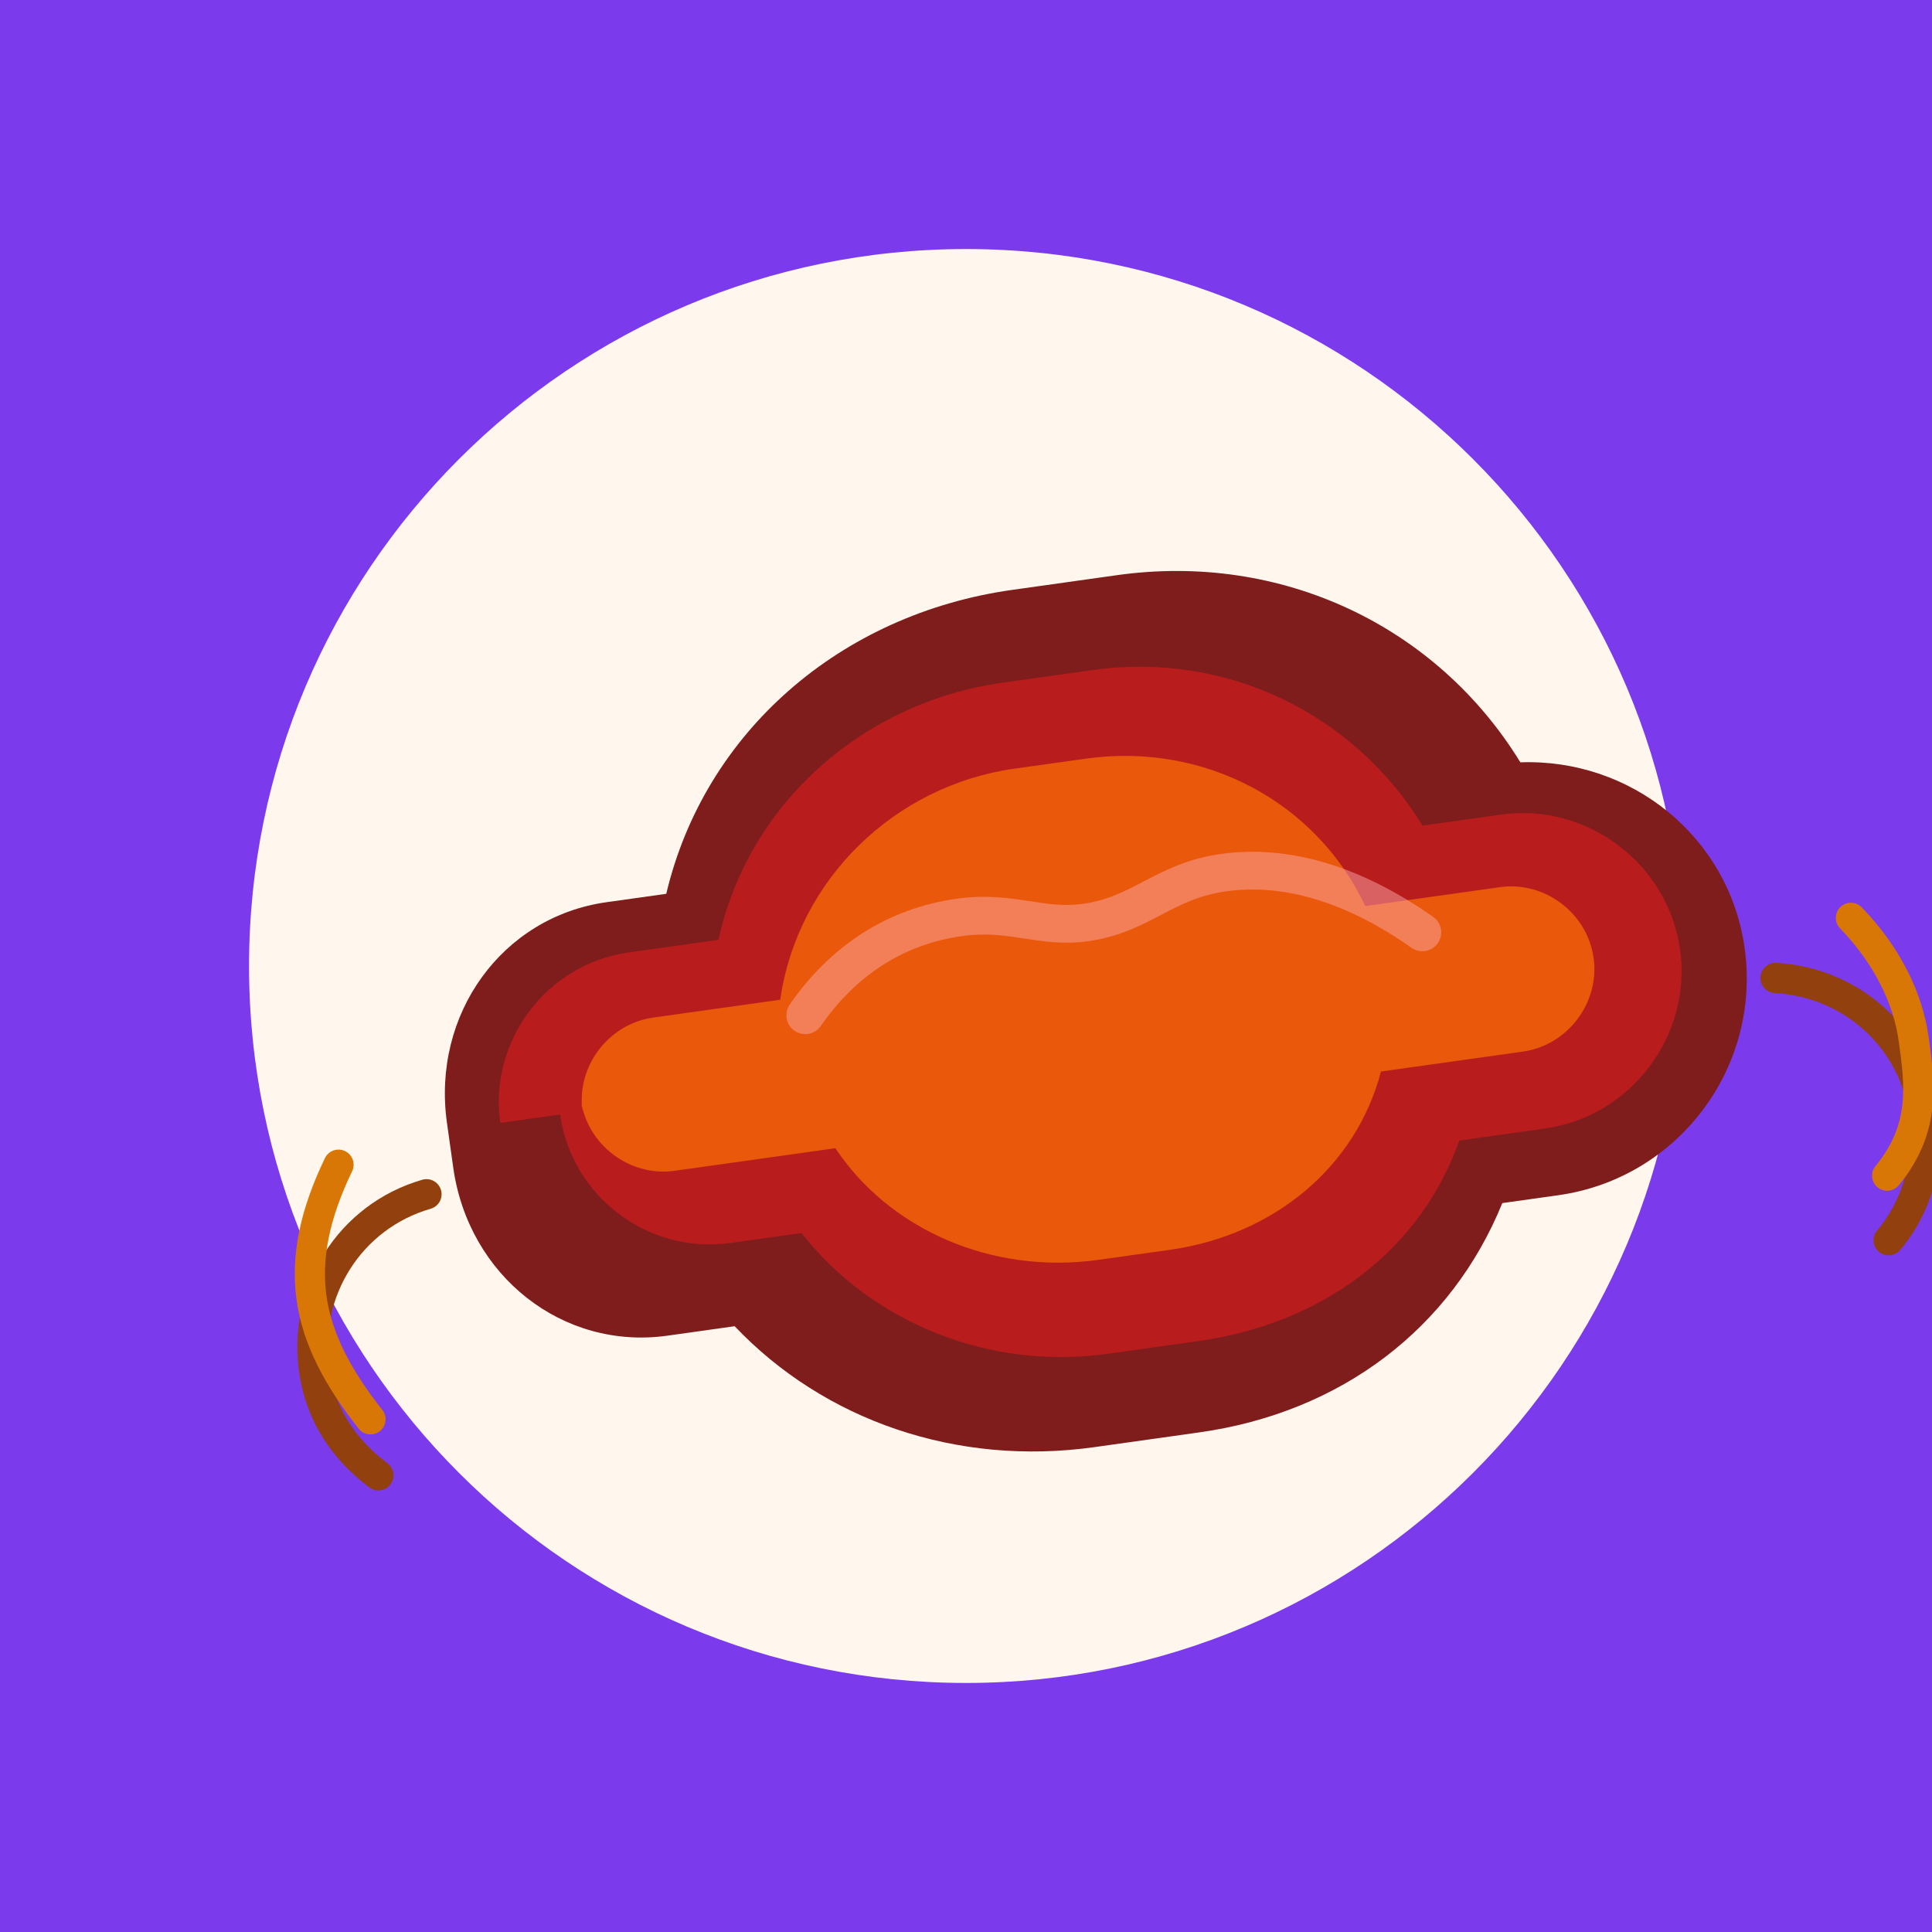
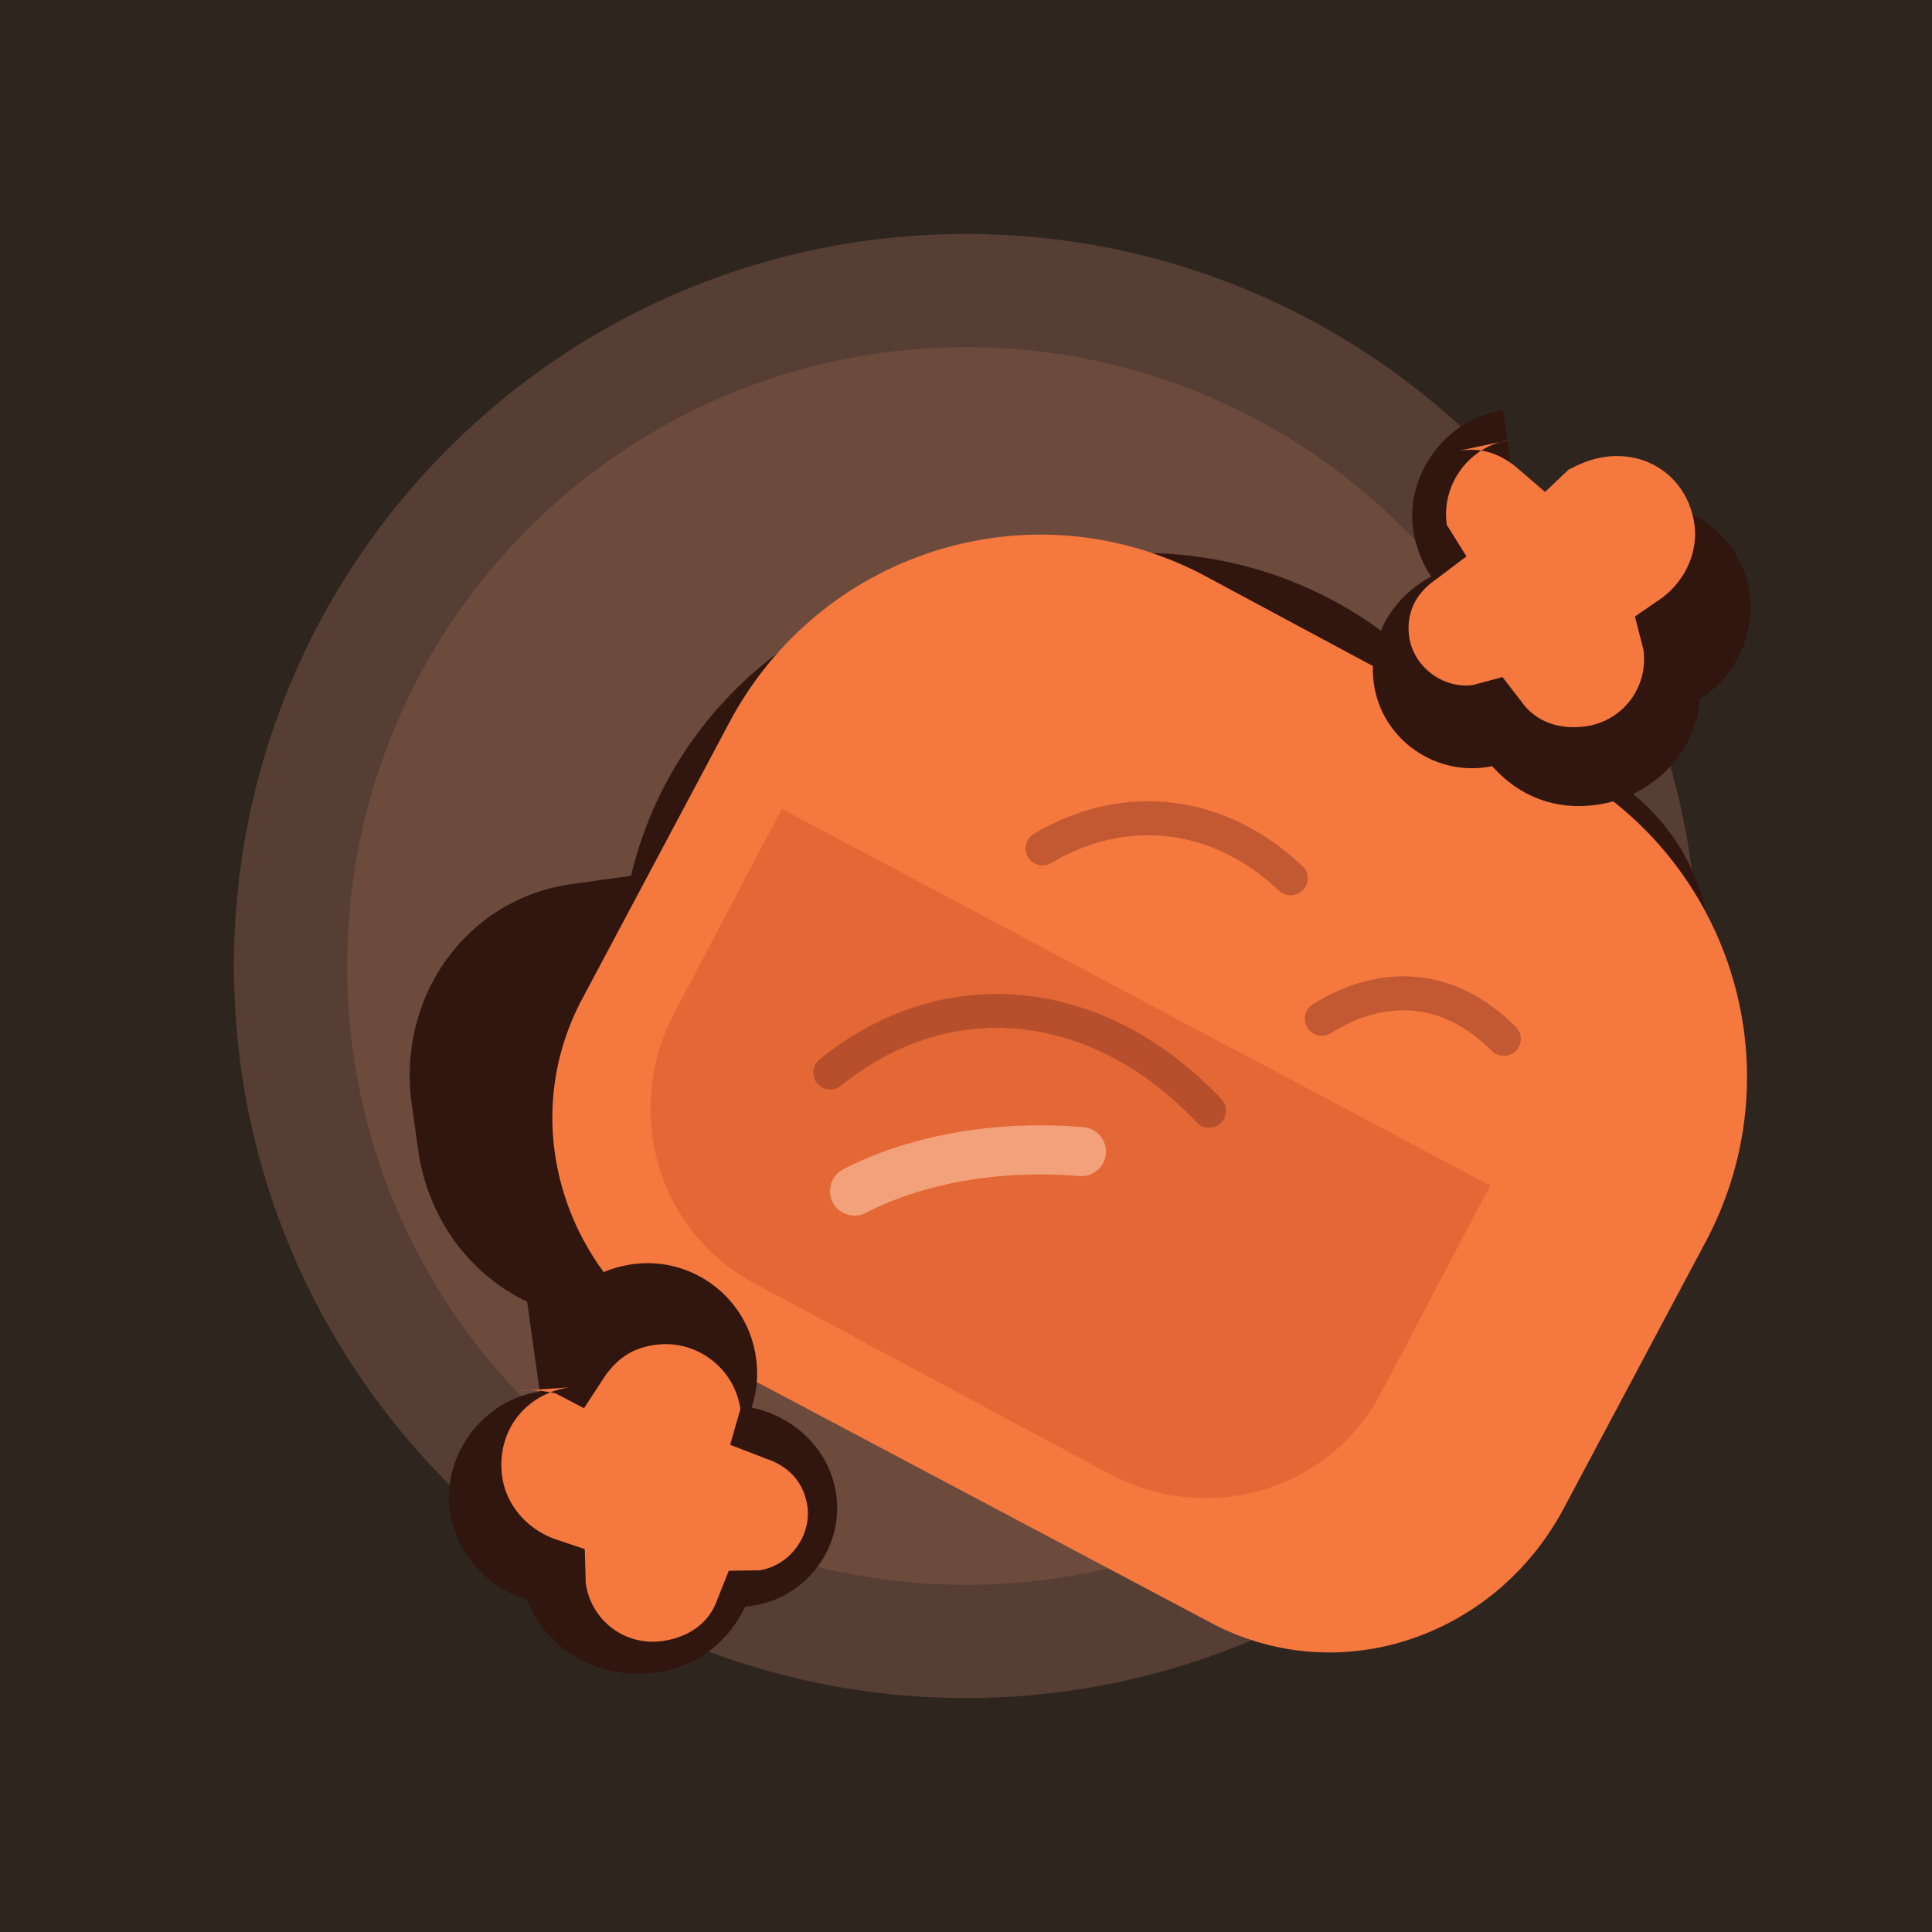
<svg xmlns="http://www.w3.org/2000/svg" viewBox="0 0 512 512">
-   <rect width="512" height="512" fill="#7c3aed" />
-   <circle cx="256" cy="256" r="190" fill="#fff7ed" />
-   <g transform="translate(36 18) rotate(-8 220 238)">
-     <path d="M78 260c0-29 22-52 50-52h16c16-41 56-67 102-67h28c44 0 82 25 99 64 29 3 52 27 52 57 0 32-26 58-58 58h-15c-18 31-50 49-88 49h-28c-37 0-70-17-90-45h-18c-28 0-50-23-50-52v-12Z" fill="#7f1d1d" />
-     <path d="M92 262c0-22 18-40 40-40h24c13-35 47-57 84-57h24c36 0 67 21 81 53h21c23 0 42 19 42 42 0 23-19 42-42 42h-23c-14 27-42 43-76 43h-24c-32 0-61-17-76-43h-19c-22 0-40-18-40-40v0Z" fill="#b91c1c" />
-     <path d="M114 262c0-12 10-22 22-22h34c9-31 38-52 70-52h19c32 0 59 20 68 49h36c12 0 22 10 22 22 0 12-10 22-22 22h-38c-10 24-34 39-62 39h-19c-29 0-54-16-65-39h-43c-12 0-22-10-22-22Z" fill="#ea580c" />
-     <path d="M176 245c12-13 27-20 44-20 14 0 21 6 33 6 15 0 22-8 38-8 17 0 34 8 50 23" fill="none" stroke="#fca5a5" stroke-linecap="round" stroke-width="10" opacity="0.5" />
-     <path d="M70 278c-21 3-36 21-36 42 0 12 5 22 13 30" fill="none" stroke="#92400e" stroke-linecap="round" stroke-width="8" />
-     <path d="M48 267c-8 12-12 23-12 34 0 11 4 22 11 34" fill="none" stroke="#d97706" stroke-linecap="round" stroke-width="8" />
-     <path d="M432 271c20 4 34 21 34 41 0 12-5 24-14 32" fill="none" stroke="#92400e" stroke-linecap="round" stroke-width="8" />
-     <path d="M454 258c8 11 12 23 12 34 0 12 0 24-12 35" fill="none" stroke="#d97706" stroke-linecap="round" stroke-width="8" />
+   <rect width="512" height="512" fill="#2f251f" />
+   <circle cx="256" cy="256" r="194" fill="#5a4036" opacity="0.9" />
+   <circle cx="256" cy="256" r="164" fill="#7d5443" opacity="0.55" />
+   <g transform="translate(28 12) rotate(-8 228 248)">
+     <path d="M78 260c0-29 22-52 50-52h16c16-41 56-67 102-67h28c44 0 82 25 99 64 29 3 52 27 52 57 0 32-26 58-58 58h-15c-18 31-50 49-88 49h-28c-37 0-70-17-90-45h-18c-28 0-50-23-50-52v-12Z" fill="#311610" />
+     <path d="M143 335c-31-23-39-66-16-97l48-66c30-42 88-52 130-22l86 63c42 30 52 88 22 130l-48 66c-23 31-66 39-97 16l-109-79c-6-3-11-7-16-11Z" fill="#f5783f" />
+     <path d="M162 320c-24-17-29-50-12-74l36-50 172 125-36 50c-17 24-50 29-74 12l-86-63Z" fill="#c94f27" opacity="0.4" />
+     <path d="M191 299c17-6 39-7 61-2" fill="none" stroke="#ffd0b4" stroke-linecap="round" stroke-width="13" opacity="0.55" />
+     <path d="M189 267c35-21 74-10 98 24" fill="none" stroke="#7b2d1f" stroke-linecap="round" stroke-width="9" opacity="0.42" />
+     <path d="M253 216c24-10 48-3 64 17" fill="none" stroke="#7b2d1f" stroke-linecap="round" stroke-width="9" opacity="0.42" />
+     <path d="M320 271c18-8 35-4 47 12" fill="none" stroke="#7b2d1f" stroke-linecap="round" stroke-width="9" opacity="0.42" />
+     <path d="M101 340c-15 0-28 13-28 28 0 11 7 22 17 26 3 14 16 24 31 24 11 0 20-5 26-14 15 1 28-11 28-26 0-12-8-22-19-26 2-4 3-8 3-13 0-16-13-29-29-29-8 0-15 3-20 8-3-4-6-7-9-8Z" fill="#311610" />
+     <path d="M109 340c-12 0-21 9-21 21 0 7 4 14 11 18l8 4-1 9c0 10 8 18 18 18 7 0 13-3 16-9l4-7 8 1c8 0 15-7 15-15 0-6-3-11-9-14l-9-5 4-9c0-11-9-20-20-20-6 0-10 2-14 6l-7 8-7-5c-3-1-6-2-10-2Z" fill="#f5783f" />
+     <path d="M390 118c-15 0-28 13-28 28 0 4 1 9 3 13-11 4-19 14-19 26 0 15 13 27 28 26 6 9 15 14 26 14 15 0 28-10 31-24 10-4 17-15 17-26 0-15-13-28-28-28-3 0-6 1-9 2-3-5-10-8-21-8Z" fill="#311610" />
+     <path d="M391 126c-11 0-20 9-20 20l4 9-9 5c-6 3-9 8-9 14 0 8 7 15 15 15l8-1 4 7c3 6 9 9 16 9 10 0 18-8 18-18l-1-9 8-4c7-4 11-11 11-18 0-12-9-21-21-21-4 0-7 1-10 2l-7 5-7-8c-4-4-8-6-14-6Z" fill="#f5783f" />
  </g>
</svg>
